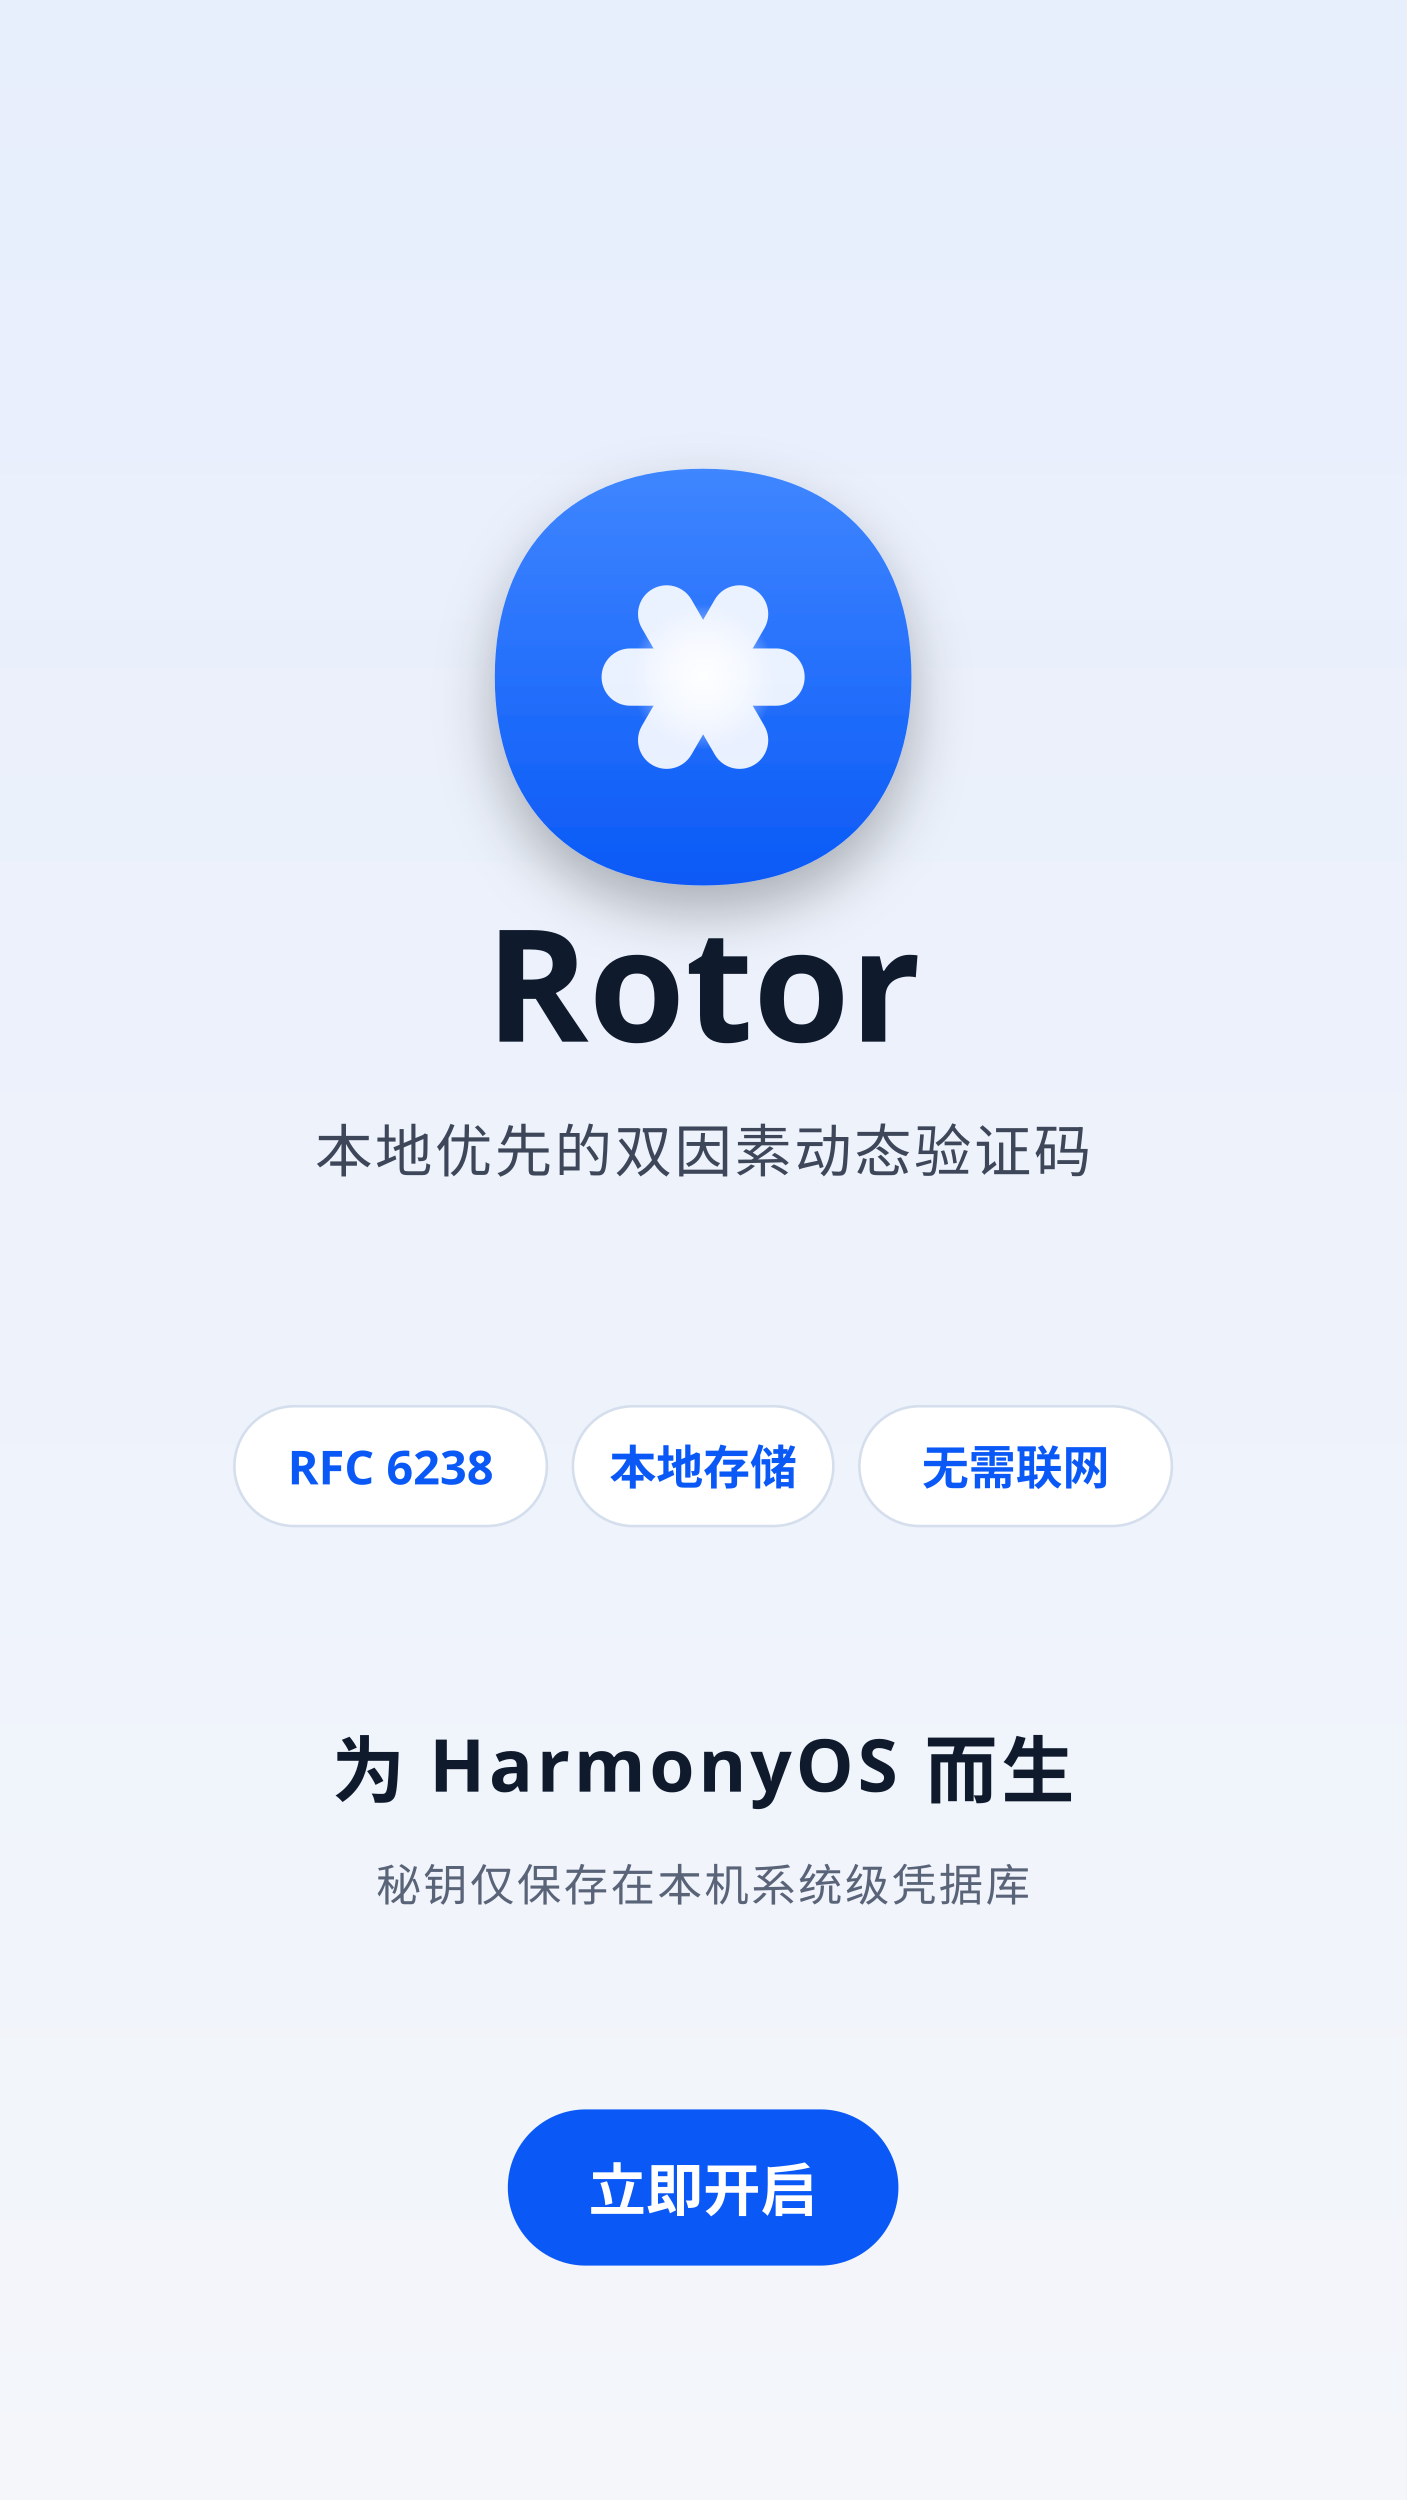
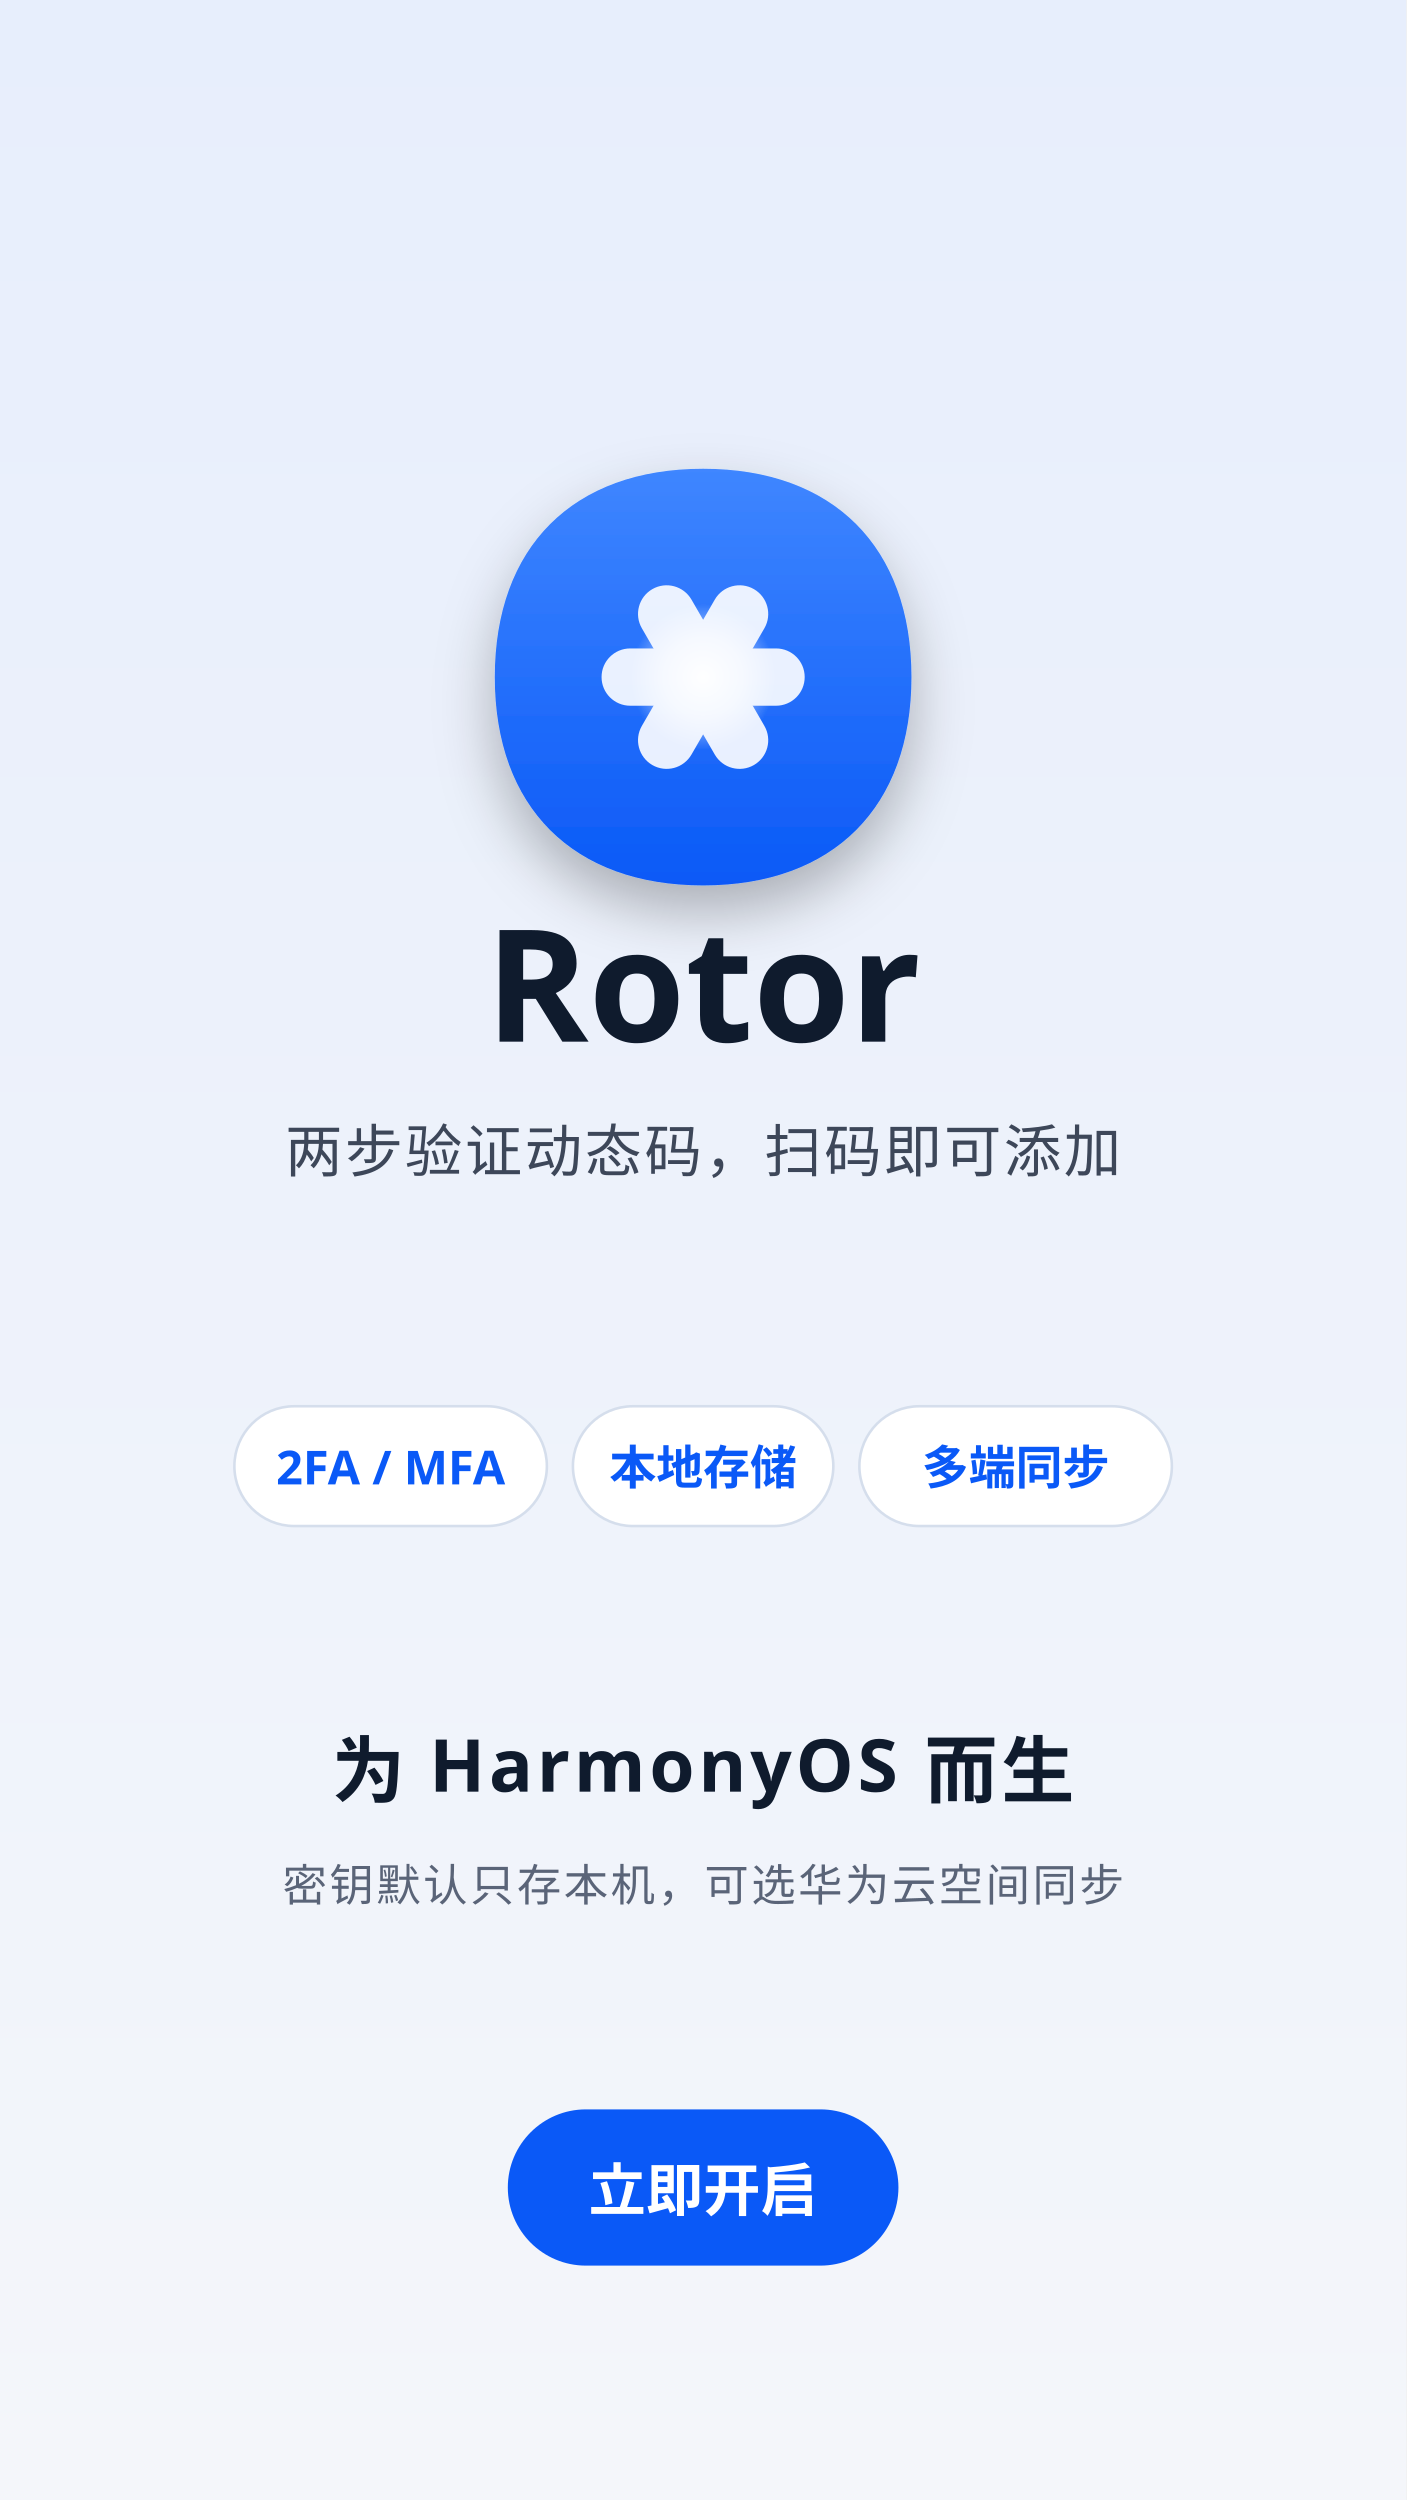
<svg xmlns="http://www.w3.org/2000/svg" width="1080" height="1920" viewBox="0 0 1080 1920">
  <defs>
    <linearGradient id="bg" x1="0" y1="0" x2="0" y2="1">
      <stop offset="0" stop-color="#E7EEFC" />
      <stop offset="1" stop-color="#F4F6FA" />
    </linearGradient>
    <linearGradient id="iconBg" x1="0" y1="0" x2="0" y2="1">
      <stop offset="0" stop-color="#3F86FF" />
      <stop offset="1" stop-color="#0A59F7" />
    </linearGradient>
    <radialGradient id="iconGlow" cx="0.5" cy="0.5" r="0.5">
      <stop offset="0" stop-color="#FFFFFF" stop-opacity="0.95" />
      <stop offset="0.55" stop-color="#FFFFFF" stop-opacity="0.55" />
      <stop offset="1" stop-color="#FFFFFF" stop-opacity="0" />
    </radialGradient>
    <filter id="iconShadow" x="-30%" y="-20%" width="160%" height="160%">
      <feGaussianBlur in="SourceAlpha" stdDeviation="22" />
      <feOffset dx="0" dy="20" />
      <feComponentTransfer>
        <feFuncA type="linear" slope="0.28" />
      </feComponentTransfer>
      <feMerge>
        <feMergeNode />
        <feMergeNode in="SourceGraphic" />
      </feMerge>
    </filter>
  </defs>
  <rect width="1080" height="1920" fill="url(#bg)" />
  <g filter="url(#iconShadow)" transform="translate(380 360)">
    <path d="M160 0 C260 0 320 60 320 160 C320 260 260 320 160 320 C60 320 0 260 0 160 C0 60 60 0 160 0 Z" fill="url(#iconBg)" />
    <g transform="translate(160 160)">
      <g opacity="0.9">
        <rect x="-78" y="-22" width="156" height="44" rx="22" fill="#FFFFFF" />
        <rect x="-78" y="-22" width="156" height="44" rx="22" fill="#FFFFFF" transform="rotate(60)" />
        <rect x="-78" y="-22" width="156" height="44" rx="22" fill="#FFFFFF" transform="rotate(120)" />
      </g>
      <circle cx="0" cy="0" r="56" fill="url(#iconGlow)" />
    </g>
  </g>
  <text x="540" y="800" text-anchor="middle" font-family="PingFang SC, Hiragino Sans GB, Heiti SC, sans-serif" font-size="120" font-weight="800" fill="#0F1B2D">Rotor</text>
-   <text x="540" y="900" text-anchor="middle" font-family="PingFang SC, Hiragino Sans GB, Heiti SC, sans-serif" font-size="44" font-weight="500" fill="#3D4759" letter-spacing="2">本地优先的双因素动态验证码</text>
+   <text x="540" y="900" text-anchor="middle" font-family="PingFang SC, Hiragino Sans GB, Heiti SC, sans-serif" font-size="44" font-weight="500" fill="#3D4759" letter-spacing="2">两步验证动态码，扫码即可添加</text>
  <g transform="translate(0 1080)">
    <g transform="translate(180 0)">
      <rect x="0" y="0" width="240" height="92" rx="46" fill="#FFFFFF" stroke="#D5DEEC" stroke-width="2" />
-       <text x="120" y="60" text-anchor="middle" font-family="PingFang SC, Hiragino Sans GB, Heiti SC, sans-serif" font-size="36" font-weight="600" fill="#0A59F7">RFC 6238</text>
+       <text x="120" y="60" text-anchor="middle" font-family="PingFang SC, Hiragino Sans GB, Heiti SC, sans-serif" font-size="36" font-weight="600" fill="#0A59F7">2FA / MFA</text>
    </g>
    <g transform="translate(440 0)">
      <rect x="0" y="0" width="200" height="92" rx="46" fill="#FFFFFF" stroke="#D5DEEC" stroke-width="2" />
      <text x="100" y="60" text-anchor="middle" font-family="PingFang SC, Hiragino Sans GB, Heiti SC, sans-serif" font-size="36" font-weight="600" fill="#0A59F7">本地存储</text>
    </g>
    <g transform="translate(660 0)">
      <rect x="0" y="0" width="240" height="92" rx="46" fill="#FFFFFF" stroke="#D5DEEC" stroke-width="2" />
-       <text x="120" y="60" text-anchor="middle" font-family="PingFang SC, Hiragino Sans GB, Heiti SC, sans-serif" font-size="36" font-weight="600" fill="#0A59F7">无需联网</text>
+       <text x="120" y="60" text-anchor="middle" font-family="PingFang SC, Hiragino Sans GB, Heiti SC, sans-serif" font-size="36" font-weight="600" fill="#0A59F7">多端同步</text>
    </g>
  </g>
  <text x="540" y="1380" text-anchor="middle" font-family="PingFang SC, Hiragino Sans GB, Heiti SC, sans-serif" font-size="56" font-weight="700" fill="#0F1B2D" letter-spacing="3">为 HarmonyOS 而生</text>
-   <text x="540" y="1460" text-anchor="middle" font-family="PingFang SC, Hiragino Sans GB, Heiti SC, sans-serif" font-size="34" font-weight="400" fill="#5A6478" letter-spacing="2">秘钥仅保存在本机系统级凭据库</text>
+   <text x="540" y="1460" text-anchor="middle" font-family="PingFang SC, Hiragino Sans GB, Heiti SC, sans-serif" font-size="34" font-weight="400" fill="#5A6478" letter-spacing="2">密钥默认只存本机，可选华为云空间同步</text>
  <g transform="translate(390 1620)">
    <rect x="0" y="0" width="300" height="120" rx="60" fill="#0A59F7" />
    <text x="150" y="78" text-anchor="middle" font-family="PingFang SC, Hiragino Sans GB, Heiti SC, sans-serif" font-size="44" font-weight="700" fill="#FFFFFF">立即开启</text>
  </g>
</svg>
